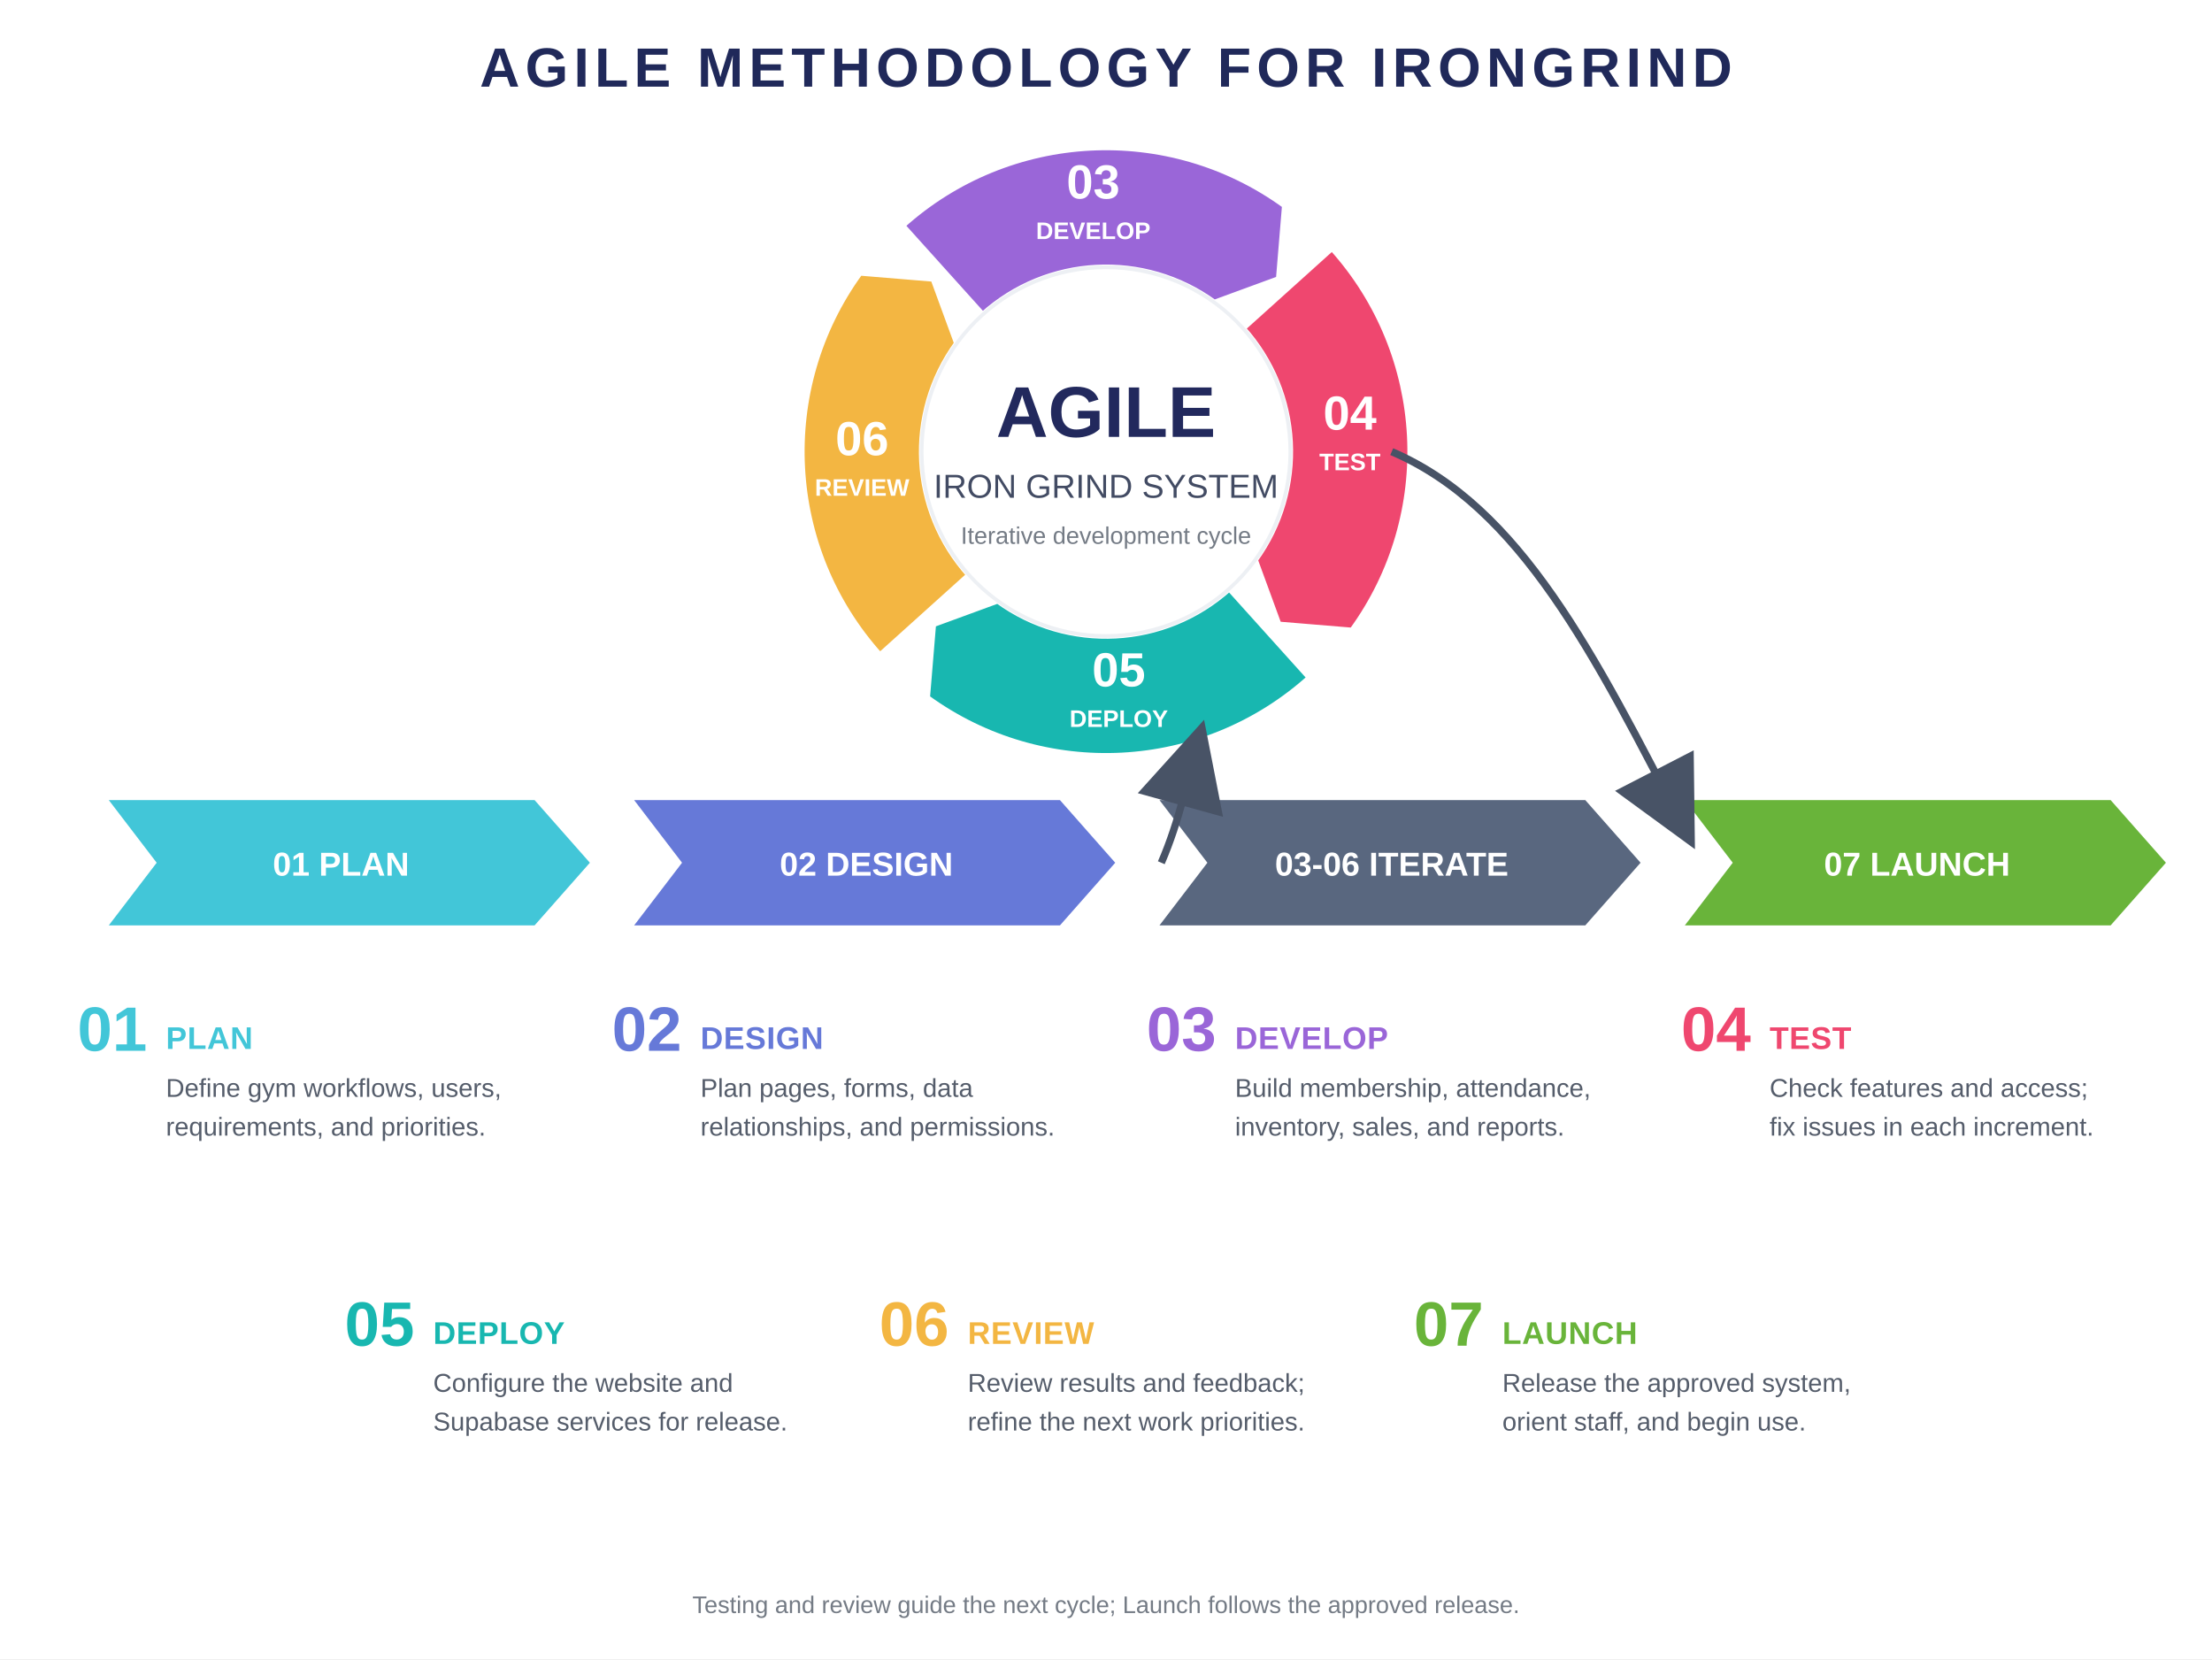
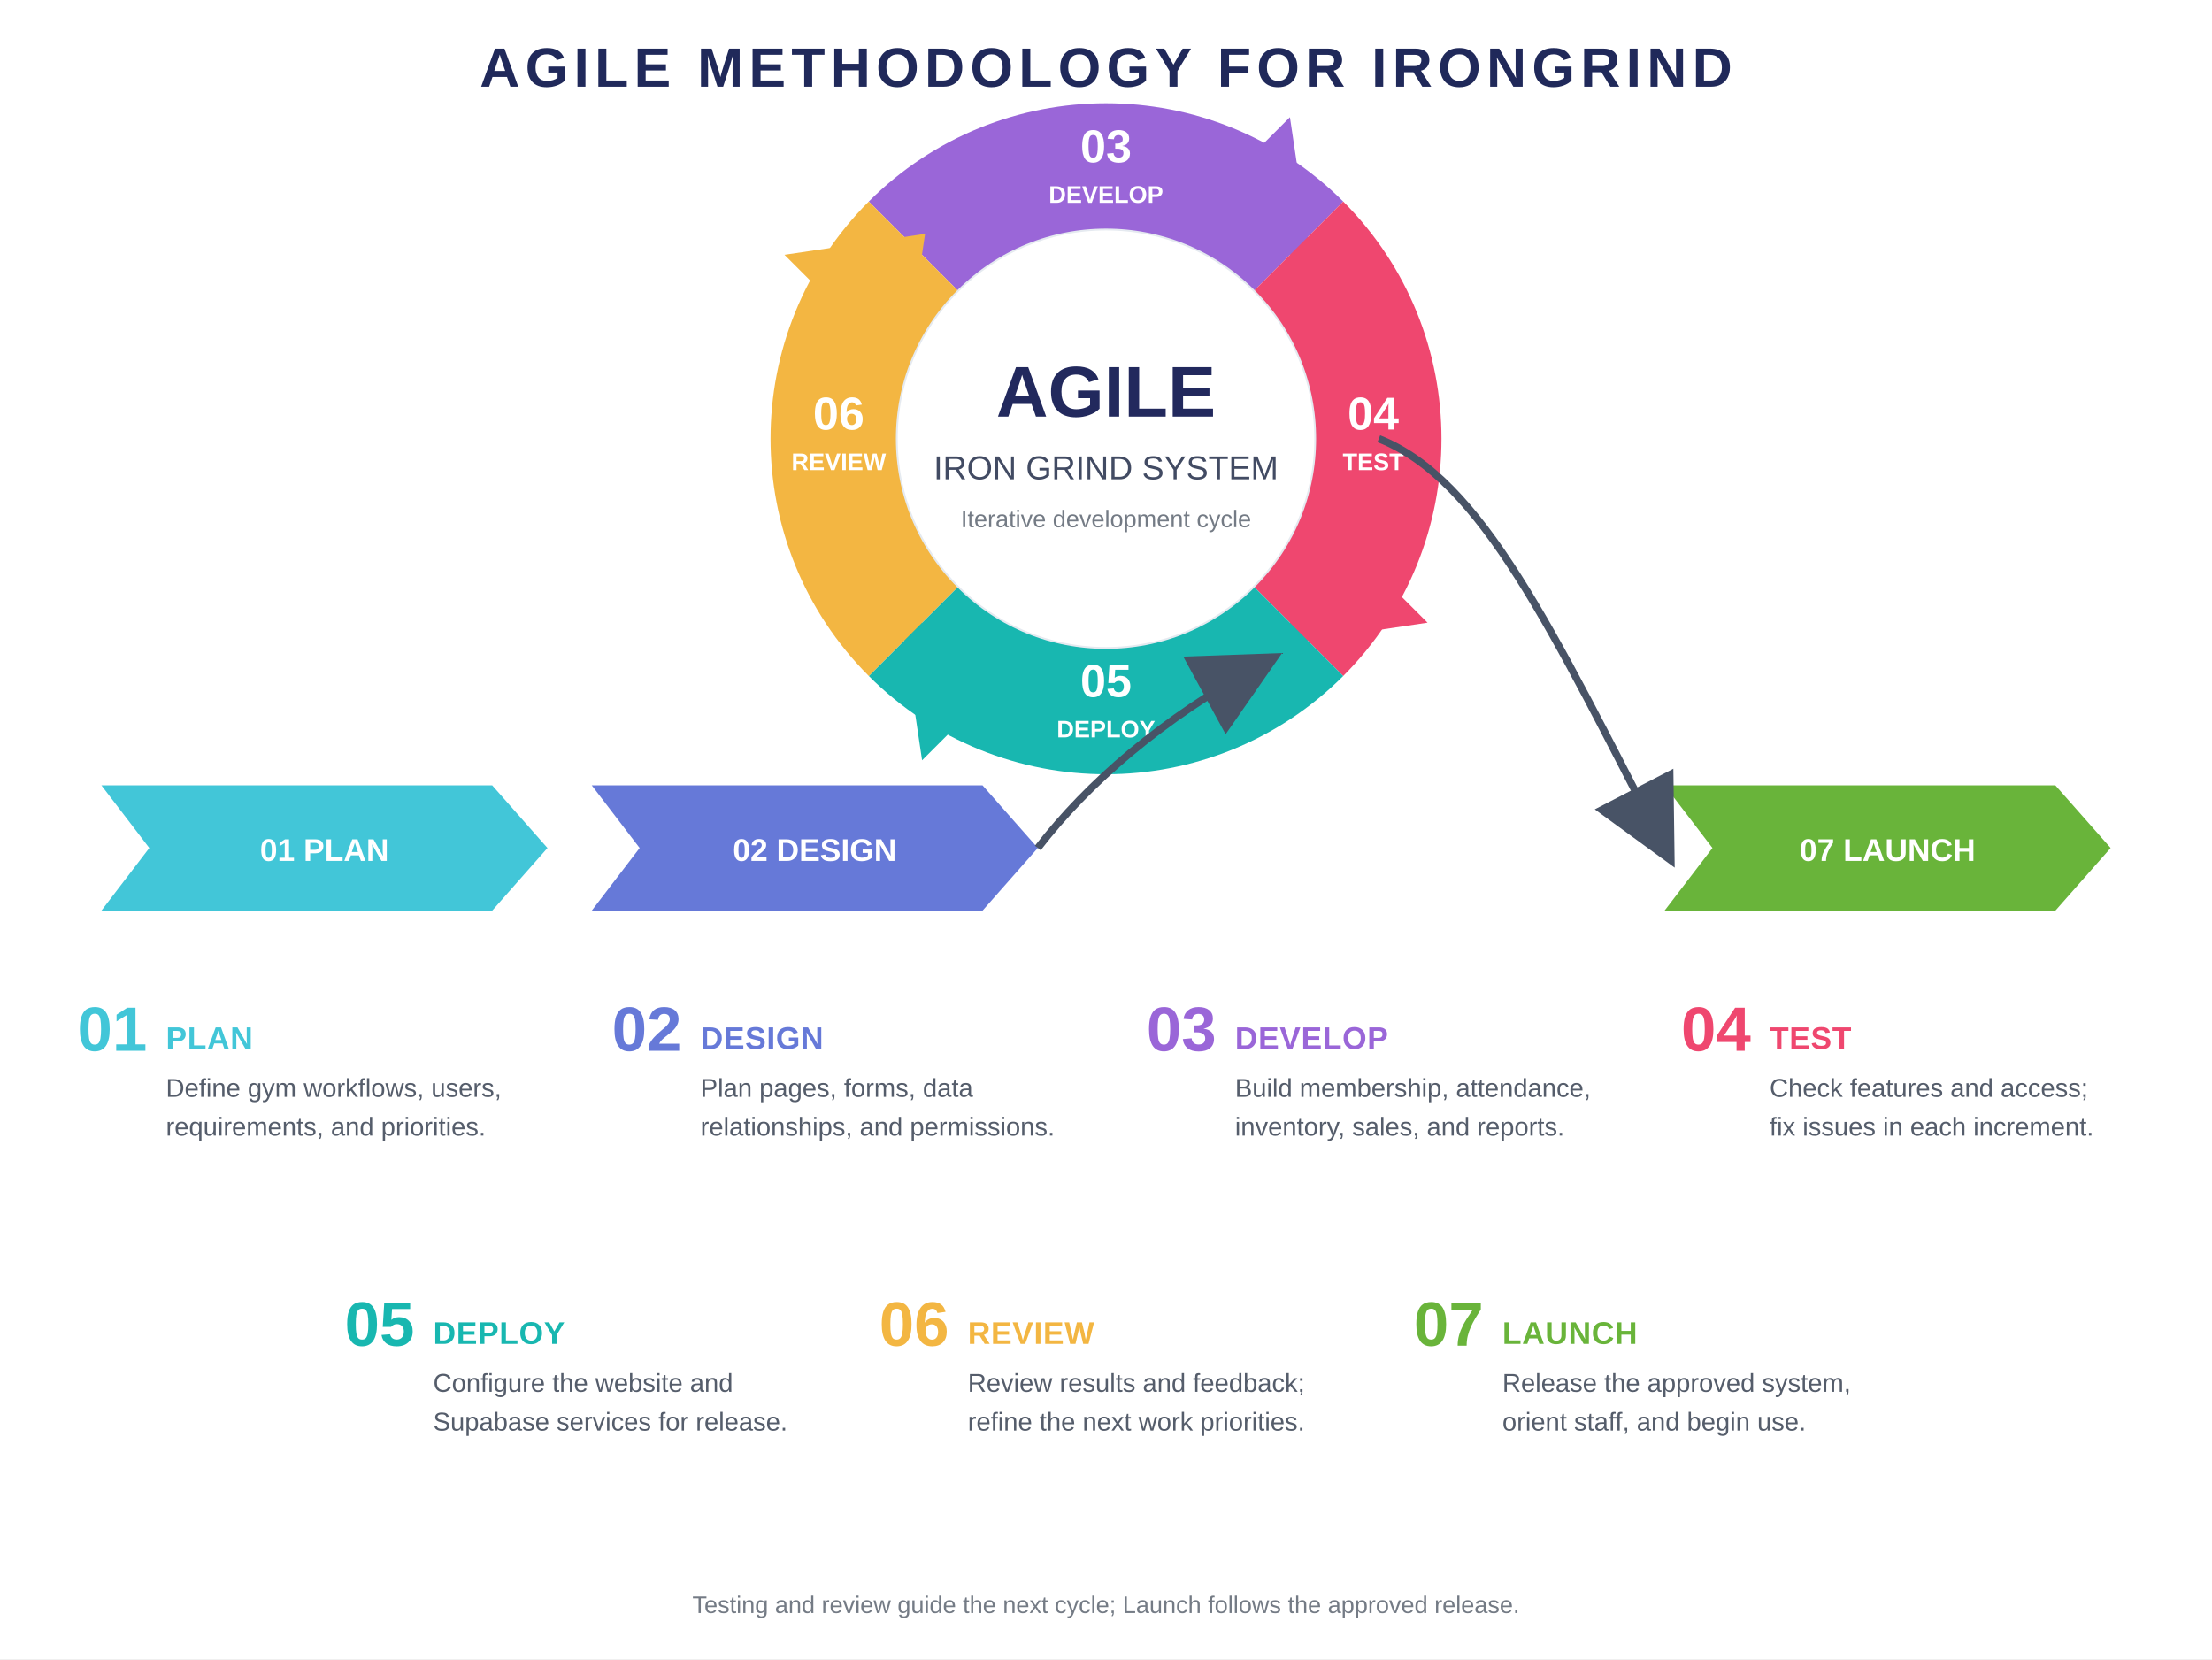
<svg xmlns="http://www.w3.org/2000/svg" width="1200" height="900" viewBox="0 0 1200 900" role="img" aria-labelledby="title description">
  <rect width="1200" height="900" fill="#fff" />
-   <style>text{font-family:Arial,sans-serif}.maintitle{font-size:30px;font-weight:700;letter-spacing:3px;fill:#20295a}.num{font-size:26px;font-weight:700;fill:#fff}.wlabel{font-size:13px;font-weight:700;fill:#fff}.center1{font-size:39px;font-weight:700;fill:#22295d}.center2{font-size:18px;fill:#424b63}.ribbon{font-size:18px;font-weight:700;fill:#fff}.stepno{font-size:34px;font-weight:700}.stephead{font-size:17px;font-weight:700;letter-spacing:.3px}.body{font-size:14px;fill:#555d6b}.caption{font-size:13px;fill:#747b85}</style>
+   <style>text{font-family:Arial,sans-serif}.maintitle{font-size:30px;font-weight:700;letter-spacing:3px;fill:#20295a}.num{font-size:25px;font-weight:700;fill:#fff}.wlabel{font-size:13px;font-weight:700;fill:#fff}.center1{font-size:39px;font-weight:700;fill:#22295d}.center2{font-size:18px;fill:#424b63}.ribbon{font-size:17px;font-weight:700;fill:#fff}.stepno{font-size:34px;font-weight:700}.stephead{font-size:17px;font-weight:700;letter-spacing:.3px}.body{font-size:14px;fill:#555d6b}.caption{font-size:13px;fill:#747b85}</style>
  <text x="600" y="47" text-anchor="middle" class="maintitle">AGILE METHODOLOGY FOR IRONGRIND</text>
-   <path d="M 489.59 122.38 A 165 165 0 0 1 696.98 111.51 L 693.69 151.31 L 658.78 164.1 A 100 100 0 0 0 533.09 170.69 Z" fill="#9A66D8" stroke="#fff" stroke-width="3" />
-   <text x="593.07" y="107.68" class="num" text-anchor="middle">03</text>
-   <text x="593.07" y="129.68" class="wlabel" text-anchor="middle">DEVELOP</text>
-   <path d="M 722.62 134.59 A 165 165 0 0 1 733.49 341.98 L 693.69 338.69 L 680.9 303.78 A 100 100 0 0 0 674.31 178.09 Z" fill="#EF476F" stroke="#fff" stroke-width="3" />
-   <text x="732.32" y="233.07" class="num" text-anchor="middle">04</text>
-   <text x="732.32" y="255.07" class="wlabel" text-anchor="middle">TEST</text>
-   <path d="M 710.41 367.62 A 165 165 0 0 1 503.02 378.49 L 506.31 338.69 L 541.22 325.9 A 100 100 0 0 0 666.91 319.31 Z" fill="#18B7B0" stroke="#fff" stroke-width="3" />
-   <text x="606.93" y="372.32" class="num" text-anchor="middle">05</text>
-   <text x="606.93" y="394.32" class="wlabel" text-anchor="middle">DEPLOY</text>
-   <path d="M 477.38 355.41 A 165 165 0 0 1 466.51 148.02 L 506.31 151.31 L 519.1 186.22 A 100 100 0 0 0 525.69 311.91 Z" fill="#F3B642" stroke="#fff" stroke-width="3" />
-   <text x="467.68" y="246.93" class="num" text-anchor="middle">06</text>
-   <text x="467.68" y="268.93" class="wlabel" text-anchor="middle">REVIEW</text>
-   <circle cx="600" cy="245" r="100" fill="#fff" stroke="#edf0f4" stroke-width="2" />
-   <text x="600" y="237" class="center1" text-anchor="middle">AGILE</text>
-   <text x="600" y="270" class="center2" text-anchor="middle">IRON GRIND SYSTEM</text>
-   <text x="600" y="295" class="caption" text-anchor="middle">Iterative development cycle</text>
-   <polygon points="59,434 290,434 320,468 290,502 59,502 85,468" fill="#42C6D8" />
-   <text x="185" y="475" class="ribbon" text-anchor="middle">01  PLAN</text>
-   <polygon points="344,434 575,434 605,468 575,502 344,502 370,468" fill="#6679D8" />
-   <text x="470" y="475" class="ribbon" text-anchor="middle">02  DESIGN</text>
-   <polygon points="629,434 860,434 890,468 860,502 629,502 655,468" fill="#59677F" />
-   <text x="755" y="475" class="ribbon" text-anchor="middle">03-06  ITERATE</text>
-   <polygon points="914,434 1145,434 1175,468 1145,502 914,502 940,468" fill="#69B43A" />
-   <text x="1040" y="475" class="ribbon" text-anchor="middle">07  LAUNCH</text>
  <defs>
-     <marker id="flow-arrow" markerWidth="12" markerHeight="12" refX="9" refY="6" orient="auto">
+     <marker id="arr03" markerWidth="1.35" markerHeight="1.35" viewBox="0 -1 1.35 2" refX="1.15" refY="0" orient="auto" markerUnits="strokeWidth">
+       <path d="M 0,-1 L 1.35,0 L 0,1 Z" fill="#9A66D8" />
+     </marker>
+     <marker id="arr04" markerWidth="1.35" markerHeight="1.35" viewBox="0 -1 1.35 2" refX="1.15" refY="0" orient="auto" markerUnits="strokeWidth">
+       <path d="M 0,-1 L 1.35,0 L 0,1 Z" fill="#EF476F" />
+     </marker>
+     <marker id="arr05" markerWidth="1.35" markerHeight="1.35" viewBox="0 -1 1.35 2" refX="1.15" refY="0" orient="auto" markerUnits="strokeWidth">
+       <path d="M 0,-1 L 1.35,0 L 0,1 Z" fill="#18B7B0" />
+     </marker>
+     <marker id="arr06" markerWidth="1.35" markerHeight="1.35" viewBox="0 -1 1.35 2" refX="1.15" refY="0" orient="auto" markerUnits="strokeWidth">
+       <path d="M 0,-1 L 1.35,0 L 0,1 Z" fill="#F3B642" />
+     </marker>
+     <marker id="flow" markerWidth="12" markerHeight="12" refX="9" refY="6" orient="auto">
      <path d="M0,0 L12,6 L0,12 Z" fill="#485366" />
    </marker>
  </defs>
-   <path d="M 630 468 C 640 445 645 420 650 402" fill="none" stroke="#485366" stroke-width="4" marker-end="url(#flow-arrow)" />
-   <path d="M 755 245 C 825 275 865 355 914 450" fill="none" stroke="#485366" stroke-width="4" marker-end="url(#flow-arrow)" />
+   <circle cx="600" cy="238" r="114" fill="#fff" stroke="#e5eaf0" stroke-width="2" />
+   <path d="M 495.35 133.35 A 148 148 0 0 1 704.65 133.35" fill="none" stroke="#9A66D8" stroke-width="68" stroke-linecap="butt" marker-end="url(#arr03)" />
+   <path d="M 704.65 133.35 A 148 148 0 0 1 704.65 342.65" fill="none" stroke="#EF476F" stroke-width="68" stroke-linecap="butt" marker-end="url(#arr04)" />
+   <path d="M 704.65 342.65 A 148 148 0 0 1 495.35 342.65" fill="none" stroke="#18B7B0" stroke-width="68" stroke-linecap="butt" marker-end="url(#arr05)" />
+   <path d="M 495.35 342.65 A 148 148 0 0 1 495.35 133.35" fill="none" stroke="#F3B642" stroke-width="68" stroke-linecap="butt" marker-end="url(#arr06)" />
+   <text x="600" y="226" class="center1" text-anchor="middle">AGILE</text>
+   <text x="600" y="260" class="center2" text-anchor="middle">IRON GRIND SYSTEM</text>
+   <text x="600" y="286" class="caption" text-anchor="middle">Iterative development cycle</text>
+   <text x="600" y="88" class="num" text-anchor="middle">03</text>
+   <text x="600" y="110" class="wlabel" text-anchor="middle">DEVELOP</text>
+   <text x="745" y="233" class="num" text-anchor="middle">04</text>
+   <text x="745" y="255" class="wlabel" text-anchor="middle">TEST</text>
+   <text x="600" y="378" class="num" text-anchor="middle">05</text>
+   <text x="600" y="400" class="wlabel" text-anchor="middle">DEPLOY</text>
+   <text x="455" y="233" class="num" text-anchor="middle">06</text>
+   <text x="455" y="255" class="wlabel" text-anchor="middle">REVIEW</text>
+   <polygon points="55,426 267,426 297,460 267,494 55,494 81,460" fill="#42C6D8" />
+   <text x="176" y="467" class="ribbon" text-anchor="middle">01  PLAN</text>
+   <polygon points="321,426 533,426 563,460 533,494 321,494 347,460" fill="#6679D8" />
+   <text x="442" y="467" class="ribbon" text-anchor="middle">02  DESIGN</text>
+   <polygon points="903,426 1115,426 1145,460 1115,494 903,494 929,460" fill="#69B43A" />
+   <text x="1024" y="467" class="ribbon" text-anchor="middle">07  LAUNCH</text>
+   <path d="M 563 460 C 590 425 630 390 685 360" fill="none" stroke="#485366" stroke-width="4" marker-end="url(#flow)" />
+   <path d="M 748 238 C 804 260 842 342 903 460" fill="none" stroke="#485366" stroke-width="4" marker-end="url(#flow)" />
  <g>
    <text x="42" y="570" class="stepno" fill="#42C6D8">01</text>
    <text x="90" y="569" class="stephead" fill="#42C6D8">PLAN</text>
    <text x="90" y="595" class="body">Define gym workflows, users,</text>
    <text x="90" y="616" class="body">requirements, and priorities.</text>
  </g>
  <g>
    <text x="332" y="570" class="stepno" fill="#6679D8">02</text>
    <text x="380" y="569" class="stephead" fill="#6679D8">DESIGN</text>
    <text x="380" y="595" class="body">Plan pages, forms, data</text>
    <text x="380" y="616" class="body">relationships, and permissions.</text>
  </g>
  <g>
    <text x="622" y="570" class="stepno" fill="#9A66D8">03</text>
    <text x="670" y="569" class="stephead" fill="#9A66D8">DEVELOP</text>
    <text x="670" y="595" class="body">Build membership, attendance,</text>
    <text x="670" y="616" class="body">inventory, sales, and reports.</text>
  </g>
  <g>
    <text x="912" y="570" class="stepno" fill="#EF476F">04</text>
    <text x="960" y="569" class="stephead" fill="#EF476F">TEST</text>
    <text x="960" y="595" class="body">Check features and access;</text>
    <text x="960" y="616" class="body">fix issues in each increment.</text>
  </g>
  <g>
    <text x="187" y="730" class="stepno" fill="#18B7B0">05</text>
    <text x="235" y="729" class="stephead" fill="#18B7B0">DEPLOY</text>
    <text x="235" y="755" class="body">Configure the website and</text>
    <text x="235" y="776" class="body">Supabase services for release.</text>
  </g>
  <g>
    <text x="477" y="730" class="stepno" fill="#F3B642">06</text>
    <text x="525" y="729" class="stephead" fill="#F3B642">REVIEW</text>
    <text x="525" y="755" class="body">Review results and feedback;</text>
    <text x="525" y="776" class="body">refine the next work priorities.</text>
  </g>
  <g>
    <text x="767" y="730" class="stepno" fill="#69B43A">07</text>
    <text x="815" y="729" class="stephead" fill="#69B43A">LAUNCH</text>
    <text x="815" y="755" class="body">Release the approved system,</text>
    <text x="815" y="776" class="body">orient staff, and begin use.</text>
  </g>
  <text x="600" y="875" class="caption" text-anchor="middle">Testing and review guide the next cycle; Launch follows the approved release.</text>
</svg>
